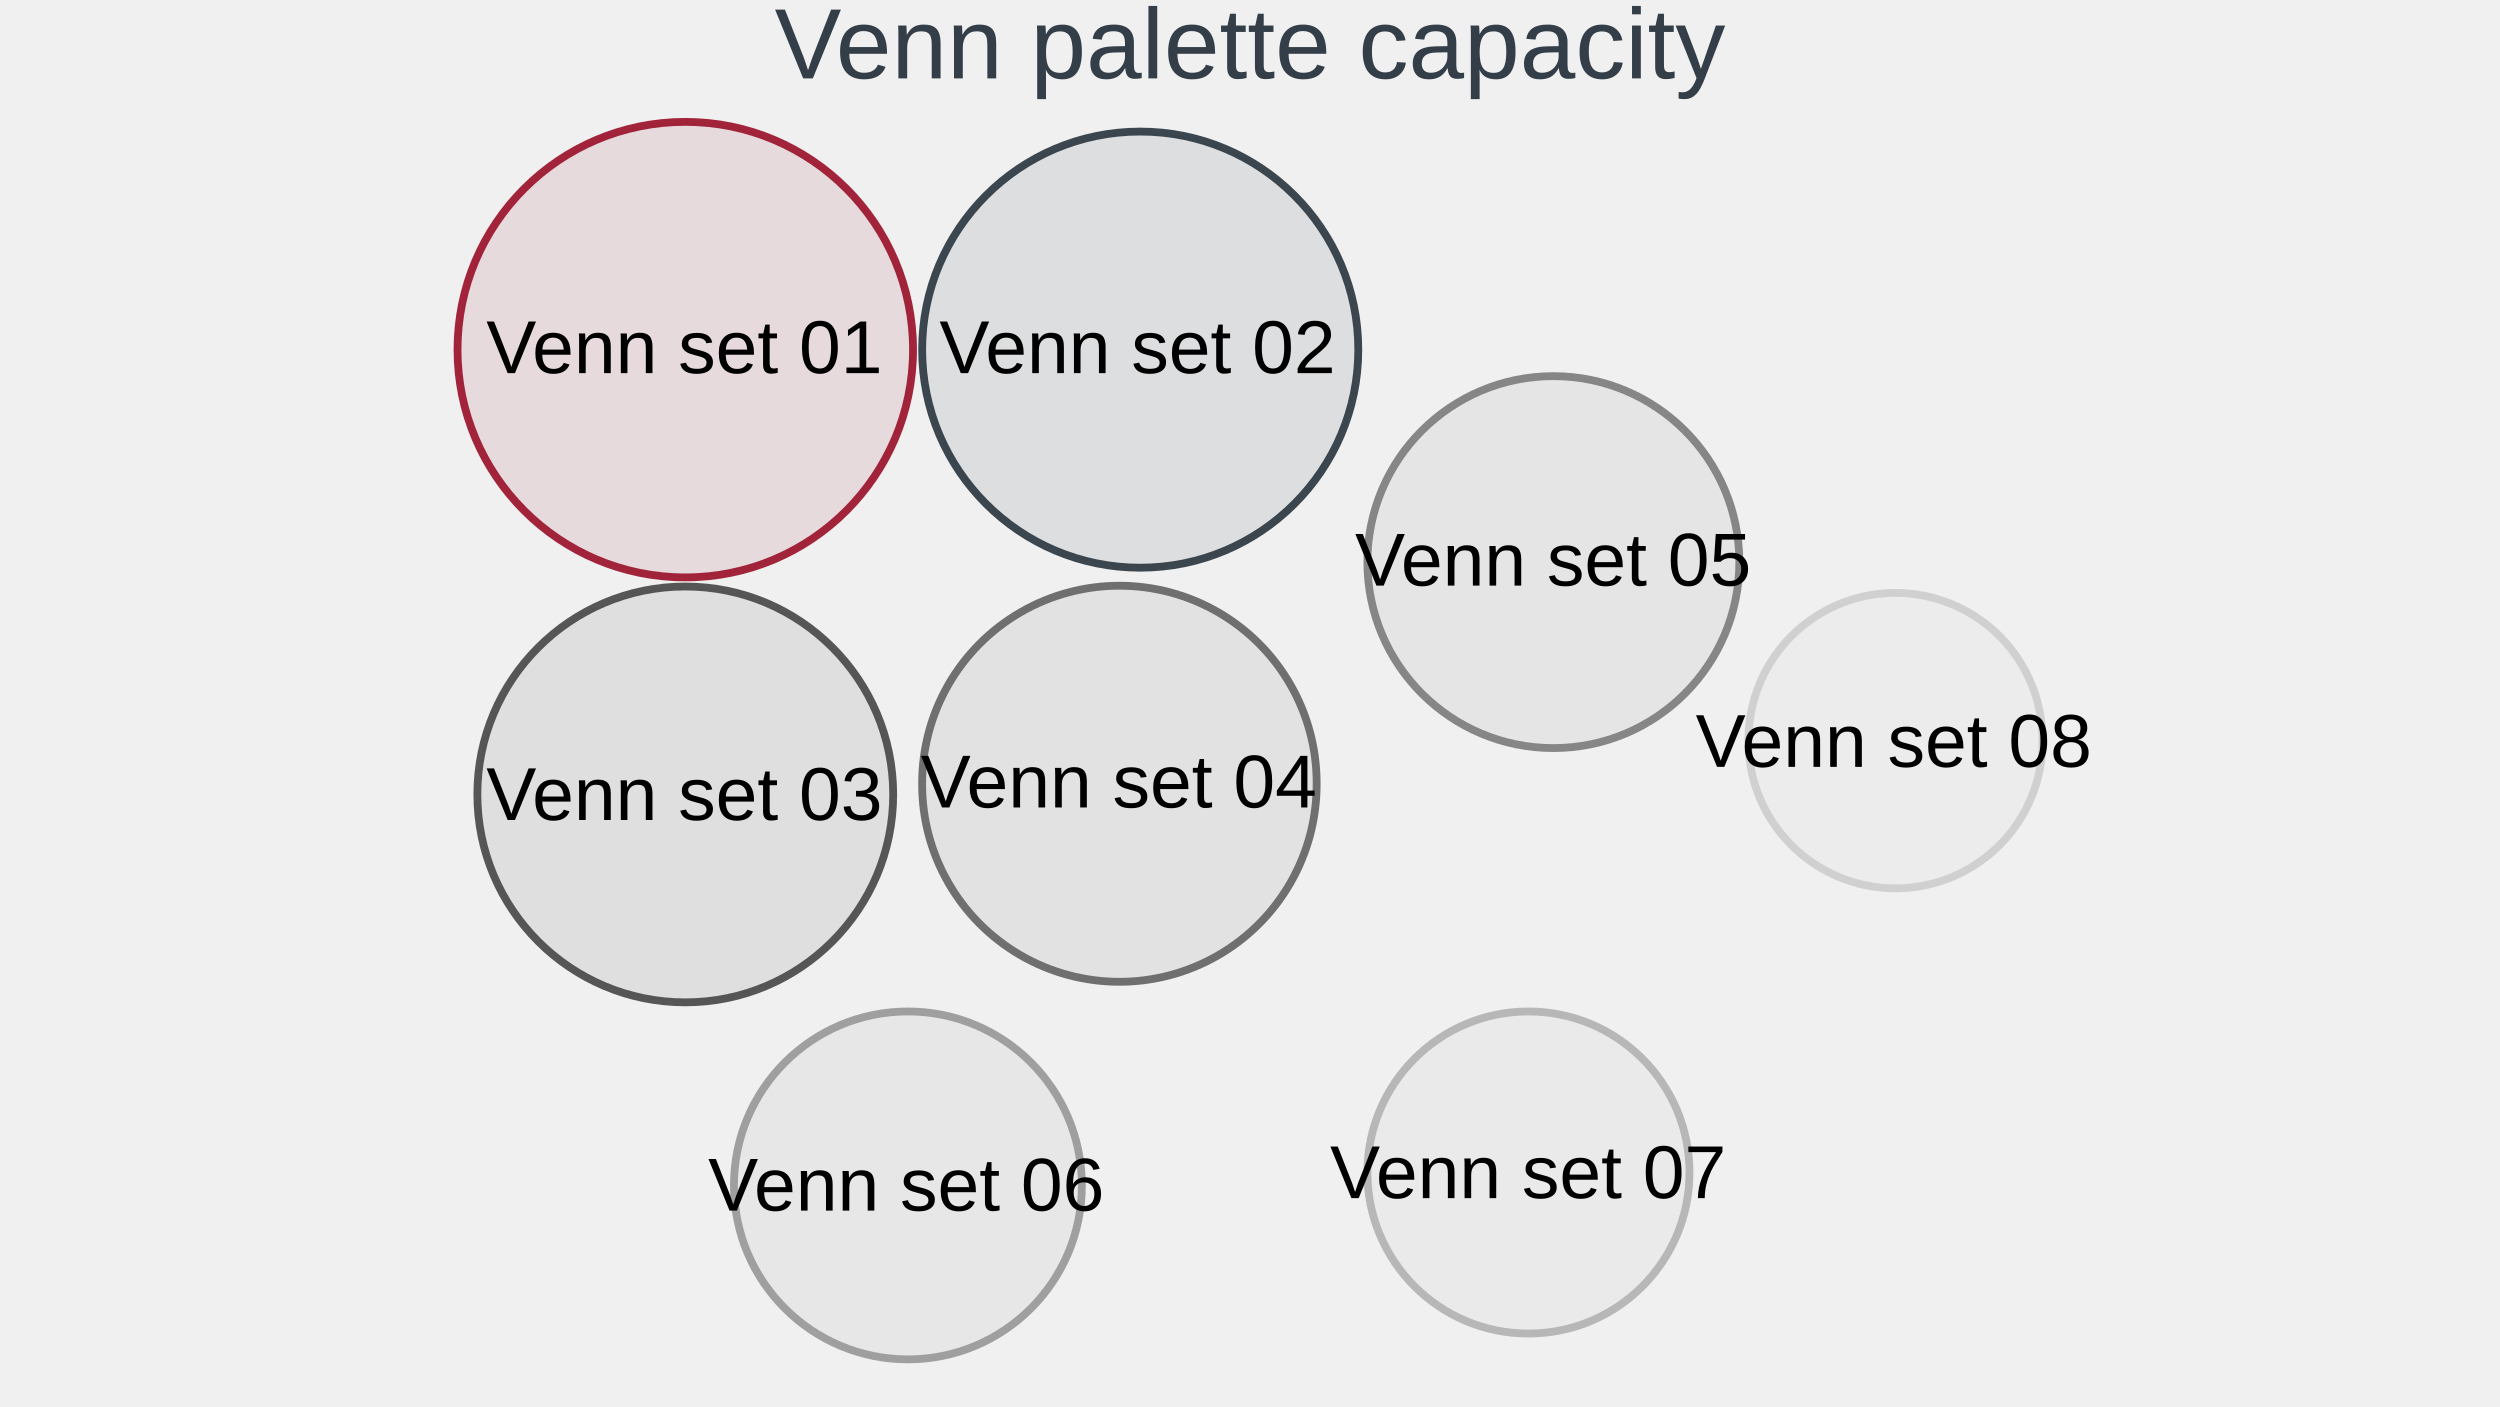
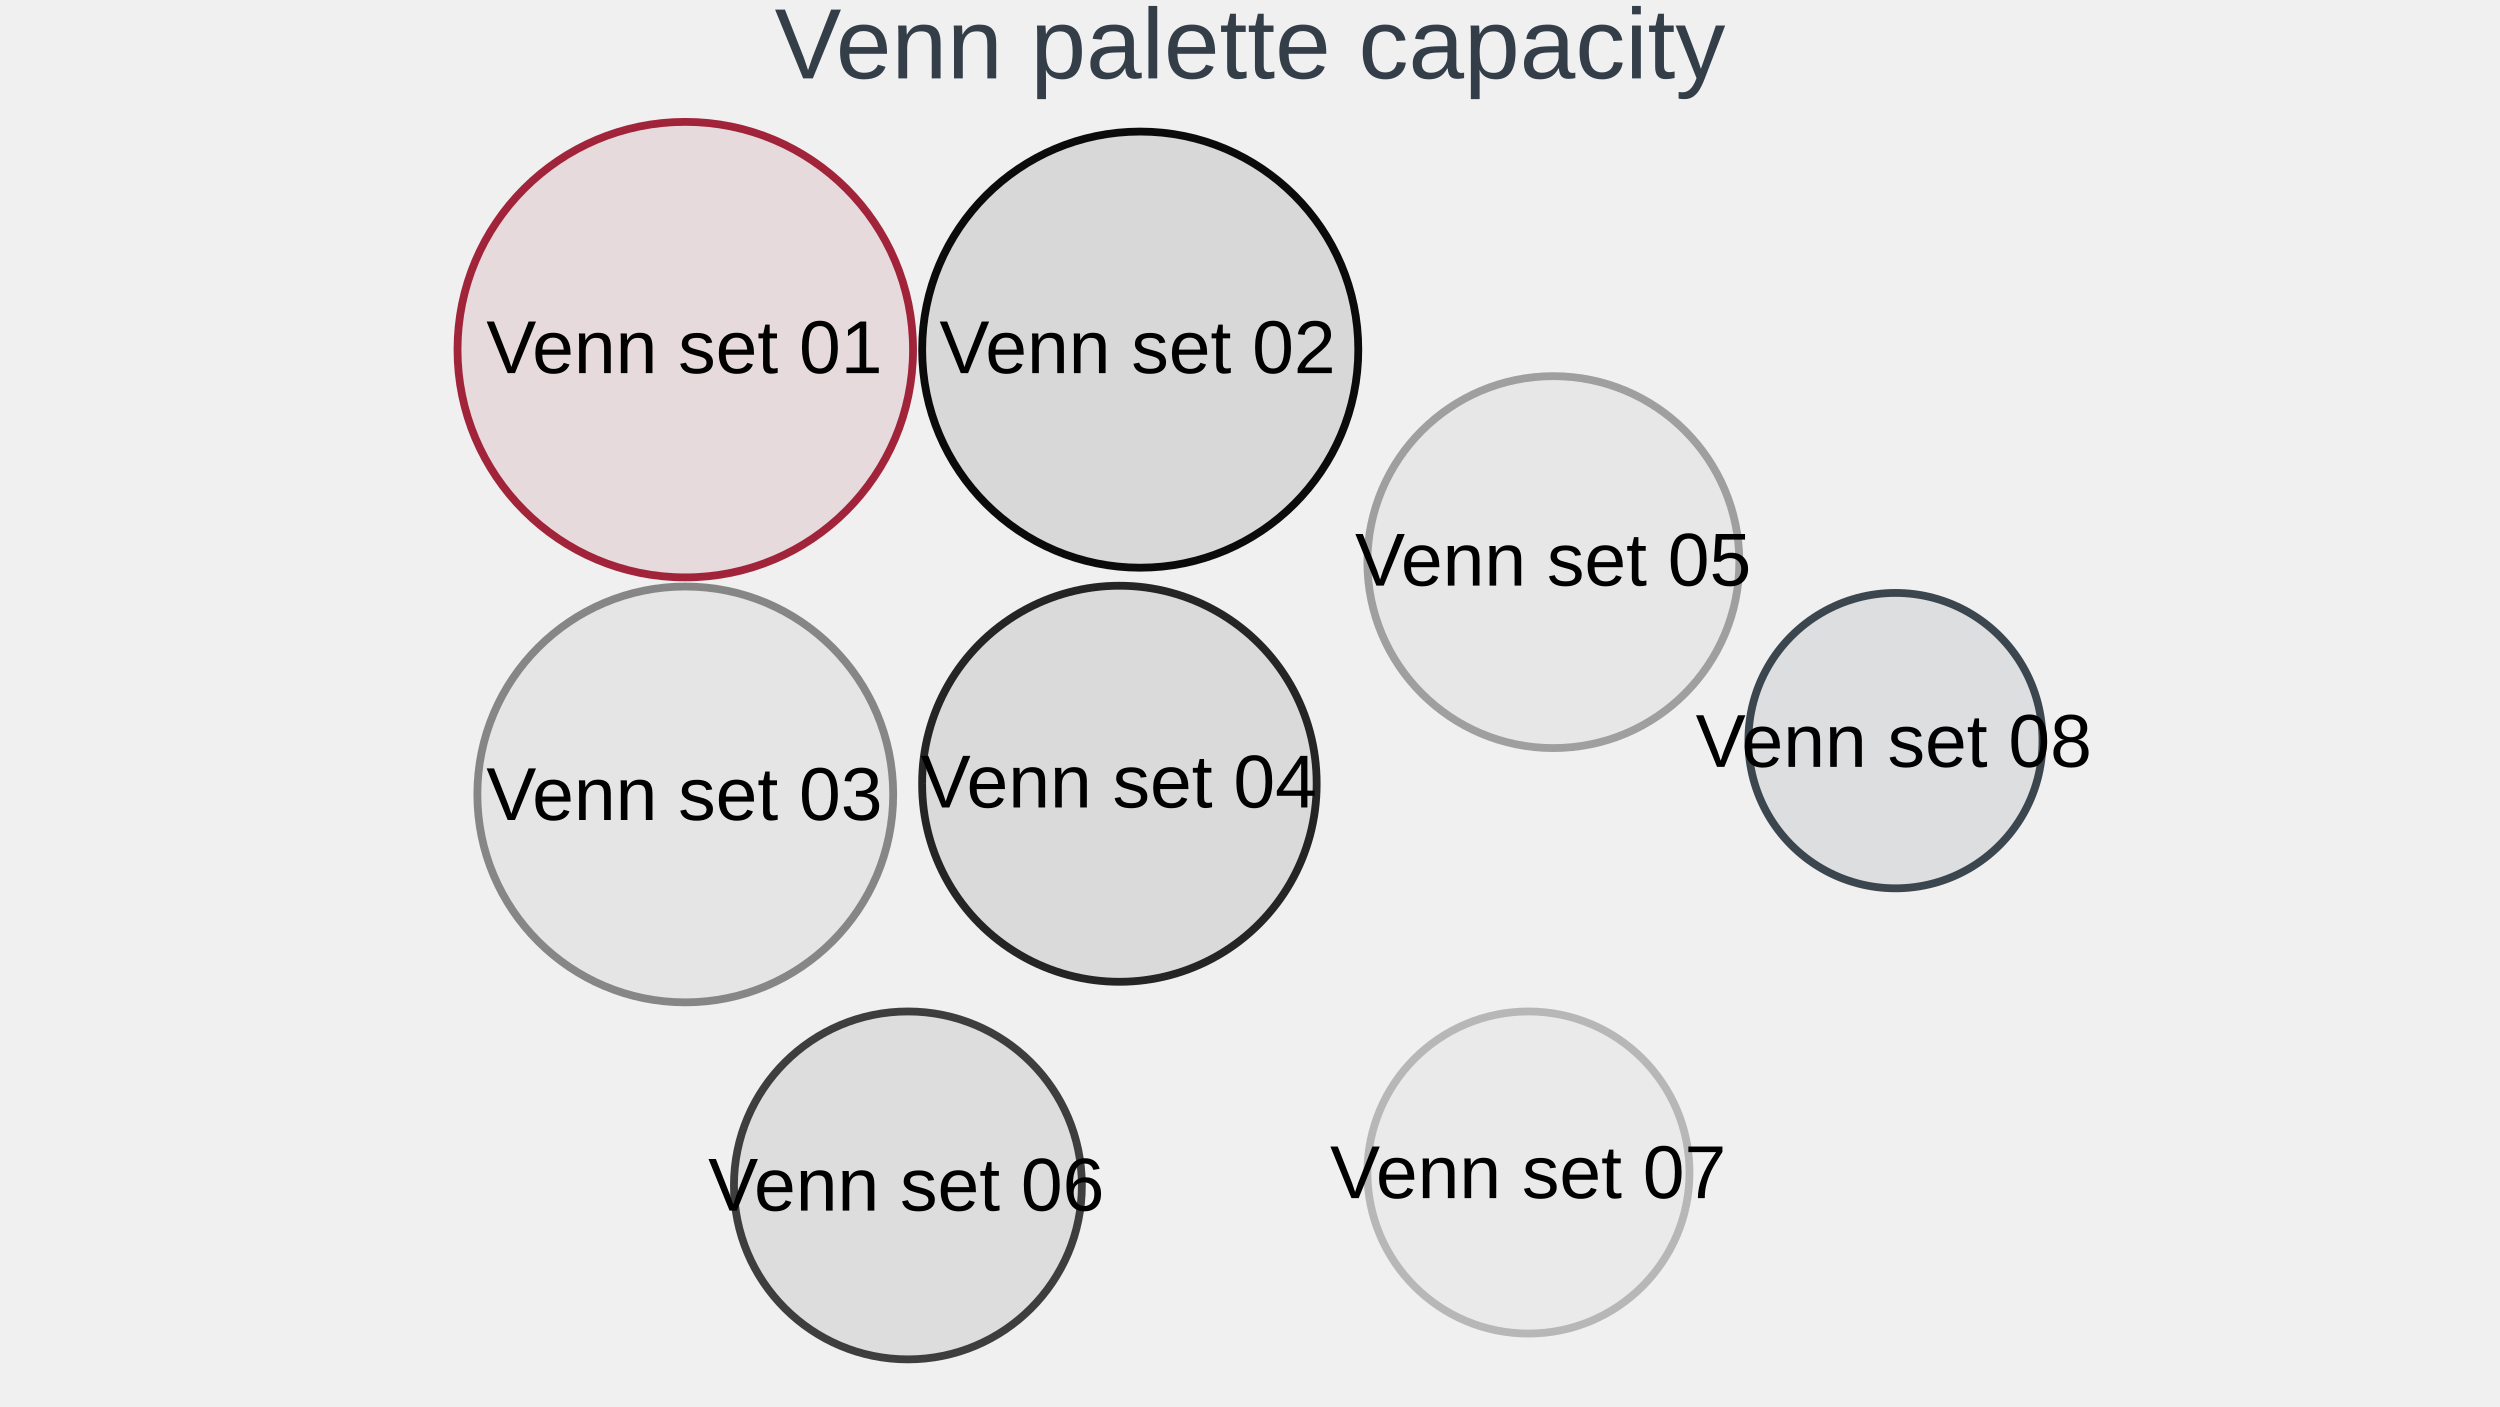
- <svg xmlns="http://www.w3.org/2000/svg" id="my-svg" width="100%" viewBox="0 0 800 450" style="max-width: 800px; background-color:white;" role="graphics-document document" aria-roledescription="venn" data-category-presentation="solid-first" data-colorset="colorset1" data-palette-normalization="{&quot;#030303&quot;: &quot;#000000&quot;, &quot;#1b0509&quot;: &quot;#000000&quot;, &quot;#1d1d1d&quot;: &quot;#1c1c1c&quot;, &quot;#505050&quot;: &quot;#4f4f4f&quot;, &quot;#838383&quot;: &quot;#828282&quot;, &quot;#b9b9b9&quot;: &quot;#b5b5b5&quot;}" data-animated-mermaid="true" data-animation="sequence" data-element-count="8" aria-labelledby="mermaid-venn-colorset1-title" aria-describedby="mermaid-venn-colorset1-desc">
-   <style>#my-svg{font-family:"trebuchet ms",verdana,arial,sans-serif;font-size:16px;fill:#333e48;}@keyframes edge-animation-frame{from{stroke-dashoffset:0;}}@keyframes dash{to{stroke-dashoffset:0;}}#my-svg .edge-animation-slow{stroke-dasharray:9,5!important;stroke-dashoffset:900;animation:dash 50s linear infinite;stroke-linecap:round;}#my-svg .edge-animation-fast{stroke-dasharray:9,5!important;stroke-dashoffset:900;animation:dash 20s linear infinite;stroke-linecap:round;}#my-svg .error-icon{fill:#4f4f4f;}#my-svg .error-text{fill:#ffffff;stroke:#ffffff;}#my-svg .edge-thickness-normal{stroke-width:1px;}#my-svg .edge-thickness-thick{stroke-width:3.5px;}#my-svg .edge-pattern-solid{stroke-dasharray:0;}#my-svg .edge-thickness-invisible{stroke-width:0;fill:none;}#my-svg .edge-pattern-dashed{stroke-dasharray:3;}#my-svg .edge-pattern-dotted{stroke-dasharray:2;}#my-svg .marker{fill:#696969;stroke:#696969;}#my-svg .marker.cross{stroke:#696969;}#my-svg svg{font-family:"trebuchet ms",verdana,arial,sans-serif;font-size:16px;}#my-svg p{margin:0;}#my-svg .venn-title{font-size:32px;fill:#333e48;font-family:"trebuchet ms",verdana,arial,sans-serif;}#my-svg .venn-circle text{font-size:48px;font-family:"trebuchet ms",verdana,arial,sans-serif;}#my-svg .venn-intersection text{font-size:48px;fill:#333e48;font-family:"trebuchet ms",verdana,arial,sans-serif;}#my-svg .venn-text-node{font-family:"trebuchet ms",verdana,arial,sans-serif;color:#333e48;}#my-svg .node .neo-node{stroke:#9e1b32;}#my-svg [data-look="neo"].node rect,#my-svg [data-look="neo"].cluster rect,#my-svg [data-look="neo"].node polygon{stroke:url(#my-svg-gradient);filter:drop-shadow( 1px 2px 2px rgba(181,181,181,1));}#my-svg [data-look="neo"].swimlane.cluster rect{filter:none;}#my-svg [data-look="neo"].node path{stroke:url(#my-svg-gradient);stroke-width:1px;}#my-svg [data-look="neo"].node .outer-path{filter:drop-shadow( 1px 2px 2px rgba(181,181,181,1));}#my-svg [data-look="neo"].node .neo-line path{stroke:#9e1b32;filter:none;}#my-svg [data-look="neo"].node circle{stroke:url(#my-svg-gradient);filter:drop-shadow( 1px 2px 2px rgba(181,181,181,1));}#my-svg [data-look="neo"].node circle .state-start{fill:#000000;}#my-svg [data-look="neo"].icon-shape .icon{fill:url(#my-svg-gradient);filter:drop-shadow( 1px 2px 2px rgba(181,181,181,1));}#my-svg [data-look="neo"].icon-shape .icon-neo path{stroke:url(#my-svg-gradient);filter:drop-shadow( 1px 2px 2px rgba(181,181,181,1));}#my-svg :root{--mermaid-font-family:"trebuchet ms",verdana,arial,sans-serif;}</style>
+ <svg xmlns="http://www.w3.org/2000/svg" id="my-svg" width="100%" viewBox="0 0 800 450" style="max-width: 800px; background-color:white;" role="graphics-document document" aria-roledescription="venn" data-category-presentation="solid-first" data-colorset="colorset1" data-palette-normalization="{&quot;#1b0509&quot;: &quot;#000000&quot;, &quot;#505050&quot;: &quot;#4f4f4f&quot;, &quot;#b9b9b9&quot;: &quot;#b5b5b5&quot;}" data-animated-mermaid="true" data-animation="sequence" data-element-count="8" aria-labelledby="mermaid-venn-colorset1-title" aria-describedby="mermaid-venn-colorset1-desc">
+   <style>#my-svg{font-family:"trebuchet ms",verdana,arial,sans-serif;font-size:16px;fill:#333e48;}@keyframes edge-animation-frame{from{stroke-dashoffset:0;}}@keyframes dash{to{stroke-dashoffset:0;}}#my-svg .edge-animation-slow{stroke-dasharray:9,5!important;stroke-dashoffset:900;animation:dash 50s linear infinite;stroke-linecap:round;}#my-svg .edge-animation-fast{stroke-dasharray:9,5!important;stroke-dashoffset:900;animation:dash 20s linear infinite;stroke-linecap:round;}#my-svg .error-icon{fill:#828282;}#my-svg .error-text{fill:#000000;stroke:#000000;}#my-svg .edge-thickness-normal{stroke-width:1px;}#my-svg .edge-thickness-thick{stroke-width:3.5px;}#my-svg .edge-pattern-solid{stroke-dasharray:0;}#my-svg .edge-thickness-invisible{stroke-width:0;fill:none;}#my-svg .edge-pattern-dashed{stroke-dasharray:3;}#my-svg .edge-pattern-dotted{stroke-dasharray:2;}#my-svg .marker{fill:#696969;stroke:#696969;}#my-svg .marker.cross{stroke:#696969;}#my-svg svg{font-family:"trebuchet ms",verdana,arial,sans-serif;font-size:16px;}#my-svg p{margin:0;}#my-svg .venn-title{font-size:32px;fill:#333e48;font-family:"trebuchet ms",verdana,arial,sans-serif;}#my-svg .venn-circle text{font-size:48px;font-family:"trebuchet ms",verdana,arial,sans-serif;}#my-svg .venn-intersection text{font-size:48px;fill:#333e48;font-family:"trebuchet ms",verdana,arial,sans-serif;}#my-svg .venn-text-node{font-family:"trebuchet ms",verdana,arial,sans-serif;color:#333e48;}#my-svg .node .neo-node{stroke:#9e1b32;}#my-svg [data-look="neo"].node rect,#my-svg [data-look="neo"].cluster rect,#my-svg [data-look="neo"].node polygon{stroke:url(#my-svg-gradient);filter:drop-shadow( 1px 2px 2px rgba(181,181,181,1));}#my-svg [data-look="neo"].swimlane.cluster rect{filter:none;}#my-svg [data-look="neo"].node path{stroke:url(#my-svg-gradient);stroke-width:1px;}#my-svg [data-look="neo"].node .outer-path{filter:drop-shadow( 1px 2px 2px rgba(181,181,181,1));}#my-svg [data-look="neo"].node .neo-line path{stroke:#9e1b32;filter:none;}#my-svg [data-look="neo"].node circle{stroke:url(#my-svg-gradient);filter:drop-shadow( 1px 2px 2px rgba(181,181,181,1));}#my-svg [data-look="neo"].node circle .state-start{fill:#000000;}#my-svg [data-look="neo"].icon-shape .icon{fill:url(#my-svg-gradient);filter:drop-shadow( 1px 2px 2px rgba(181,181,181,1));}#my-svg [data-look="neo"].icon-shape .icon-neo path{stroke:url(#my-svg-gradient);filter:drop-shadow( 1px 2px 2px rgba(181,181,181,1));}#my-svg :root{--mermaid-font-family:"trebuchet ms",verdana,arial,sans-serif;}</style>
  <style id="animated-mermaid-style" type="text/css">
.am-step {
  animation-delay: var(--am-delay, 0ms);
  animation-duration: var(--am-duration, 650ms);
  animation-fill-mode: backwards;
  animation-timing-function: var(--am-easing, cubic-bezier(.2, .8, .2, 1));
  transform-box: fill-box;
  transform-origin: center;
}
.am-effect-fade { animation-name: am-fade; }
.am-effect-pop { animation-name: am-pop; }
.am-effect-slide-up { animation-name: am-slide-up; }
.am-effect-slide-left { animation-name: am-slide-left; }
.am-effect-zoom { animation-name: am-zoom; }
.am-effect-draw { animation-name: am-draw; }
.am-effect-radial-arrow,
.am-effect-grow-arrow {
  animation-name: am-grow-arrow;
  animation-timing-function: cubic-bezier(.16, .84, .28, 1);
  stroke-linecap: round;
  stroke-linejoin: round;
}
.am-effect-radial-arrow { animation-name: am-radial-arrow; }
@keyframes am-fade {
  from { opacity: 0; }
  to { opacity: 1; }
}
@keyframes am-pop {
  0% { opacity: 0; transform: scale(.92); }
  70% { opacity: 1; transform: scale(1.025); }
  100% { opacity: 1; transform: none; }
}
@keyframes am-slide-up {
  from { opacity: 0; transform: translateY(14px); }
  to { opacity: 1; transform: none; }
}
@keyframes am-slide-left {
  from { opacity: 0; transform: translateX(18px); }
  to { opacity: 1; transform: none; }
}
@keyframes am-zoom {
  from { opacity: 0; transform: scale(.86); }
  to { opacity: 1; transform: none; }
}
@keyframes am-draw {
  from {
    opacity: 0;
    stroke-dasharray: var(--am-draw-distance, 10000);
    stroke-dashoffset: var(--am-draw-distance, 10000);
  }
  12% { opacity: 1; }
  to {
    opacity: 1;
    stroke-dasharray: var(--am-draw-distance, 10000);
    stroke-dashoffset: 0;
  }
}
@keyframes am-grow-arrow {
  0% {
    opacity: 0;
    marker-start: none;
    marker-mid: none;
    marker-end: none;
    stroke-dasharray: var(--am-draw-distance, 10000);
    stroke-dashoffset: var(--am-draw-distance, 10000);
  }
  8% {
    opacity: 1;
    marker-start: var(--am-marker-start, none);
    marker-mid: var(--am-marker-mid, none);
    marker-end: var(--am-marker-end, none);
  }
  34% {
    marker-start: var(--am-marker-start, none);
    marker-mid: var(--am-marker-mid, none);
    marker-end: var(--am-marker-end, none);
    stroke-dasharray: var(--am-draw-distance, 10000);
    stroke-dashoffset: var(--am-grow-distance-a, 6600);
  }
  62% {
    marker-start: var(--am-marker-start, none);
    marker-mid: var(--am-marker-mid, none);
    marker-end: var(--am-marker-end, none);
    stroke-dashoffset: var(--am-grow-distance-b, 2400);
  }
  84% {
    marker-start: var(--am-marker-start, none);
    marker-mid: var(--am-marker-mid, none);
    marker-end: var(--am-marker-end, none);
    stroke-dashoffset: var(--am-grow-distance-c, 360);
  }
  100% {
    opacity: 1;
    marker-start: var(--am-marker-start, none);
    marker-mid: var(--am-marker-mid, none);
    marker-end: var(--am-marker-end, none);
    stroke-dasharray: var(--am-draw-distance, 10000);
    stroke-dashoffset: 0;
  }
}
@keyframes am-radial-arrow {
  0% {
    opacity: 0;
    marker-start: none;
    marker-mid: none;
    marker-end: none;
    stroke-dasharray: 1;
    stroke-dashoffset: 1;
  }
  10% {
    opacity: 1;
    marker-start: var(--am-marker-start, none);
    marker-mid: var(--am-marker-mid, none);
    marker-end: var(--am-marker-end, none);
  }
  38% {
    marker-start: var(--am-marker-start, none);
    marker-mid: var(--am-marker-mid, none);
    marker-end: var(--am-marker-end, none);
    stroke-dasharray: 1;
    stroke-dashoffset: .66;
  }
  66% {
    marker-start: var(--am-marker-start, none);
    marker-mid: var(--am-marker-mid, none);
    marker-end: var(--am-marker-end, none);
    stroke-dashoffset: .24;
  }
  86% {
    marker-start: var(--am-marker-start, none);
    marker-mid: var(--am-marker-mid, none);
    marker-end: var(--am-marker-end, none);
    stroke-dashoffset: .05;
  }
  100% {
    opacity: 1;
    marker-start: var(--am-marker-start, none);
    marker-mid: var(--am-marker-mid, none);
    marker-end: var(--am-marker-end, none);
    stroke-dasharray: 1;
    stroke-dashoffset: 0;
  }
}
@media (prefers-reduced-motion: reduce) {
  .am-step {
    animation: none !important;
    opacity: initial !important;
    transform: none !important;
    stroke-dasharray: initial !important;
    stroke-dashoffset: initial !important;
  }
}
</style>
  <g />
  <text class="venn-title" font-size="16px" text-anchor="middle" dominant-baseline="middle" x="50%" y="16" style="fill:rgb(51, 62, 72);">Venn palette capacity</text>
  <g transform="translate(0, 24)">
    <g class="venn-area venn-circle venn-set-0 am-step am-role-node am-effect-fade" data-venn-sets="S01" style="--am-delay: 3370.000ms; --am-duration: 480.000ms; --am-easing: cubic-bezier(.2, .8, .2, 1); --am-draw-distance: 10000.0;" data-am-stage="6">
      <path d="M 219.289 87.884  m -72.884 0  a 72.884 72.884 0 1 0 145.769 0  a 72.884 72.884 0 1 0 -145.769 0" style="fill-opacity: 0.1; fill:rgb(158, 27, 50); stroke:rgb(158, 27, 50); stroke-width: 2.5; stroke-opacity: 0.95;" />
      <text class="label" text-anchor="middle" dy=".35em" x="219" y="87" style=" font-size: 24px;fill:#000000 !important;color:#000000 !important;">
        <tspan x="219" y="87" dy="0.35em" style="fill:#000000 !important;color:#000000 !important;">Venn set 01</tspan>
      </text>
    </g>
    <g class="venn-area venn-circle venn-set-1 am-step am-role-node am-effect-fade" data-venn-sets="S02" style="--am-delay: 3915.000ms; --am-duration: 480.000ms; --am-easing: cubic-bezier(.2, .8, .2, 1); --am-draw-distance: 10000.0;" data-am-stage="7">
-       <path d="M 364.87 87.884  m -69.781 0  a 69.781 69.781 0 1 0 139.563 0  a 69.781 69.781 0 1 0 -139.563 0" style="fill-opacity: 0.1; fill:rgb(51, 62, 72); stroke:rgb(51, 62, 72); stroke-width: 2.5; stroke-opacity: 0.95;" />
+       <path d="M 364.87 87.884  m -69.781 0  a 69.781 69.781 0 1 0 139.563 0  a 69.781 69.781 0 1 0 -139.563 0" style="fill-opacity: 0.1; fill:rgb(0, 0, 0); stroke:rgb(0, 0, 0); stroke-width: 2.5; stroke-opacity: 0.95;" />
      <text class="label" text-anchor="middle" dy=".35em" x="364" y="87" style=" font-size: 24px;fill:#000000 !important;color:#000000 !important;">
        <tspan x="364" y="87" dy="0.35em" style="fill:#000000 !important;color:#000000 !important;">Venn set 02</tspan>
      </text>
    </g>
    <g class="venn-area venn-circle venn-set-2 am-step am-role-node am-effect-fade" data-venn-sets="S03" style="--am-delay: 1190.000ms; --am-duration: 480.000ms; --am-easing: cubic-bezier(.2, .8, .2, 1); --am-draw-distance: 10000.0;" data-am-stage="2">
-       <path d="M 219.289 230.218  m -66.534 0  a 66.534 66.534 0 1 0 133.068 0  a 66.534 66.534 0 1 0 -133.068 0" style="fill-opacity: 0.1; fill:rgb(79, 79, 79); stroke:rgb(79, 79, 79); stroke-width: 2.5; stroke-opacity: 0.95;" />
+       <path d="M 219.289 230.218  m -66.534 0  a 66.534 66.534 0 1 0 133.068 0  a 66.534 66.534 0 1 0 -133.068 0" style="fill-opacity: 0.1; fill:rgb(130, 130, 130); stroke:rgb(130, 130, 130); stroke-width: 2.5; stroke-opacity: 0.95;" />
      <text class="label" text-anchor="middle" dy=".35em" x="219" y="230" style=" font-size: 24px;fill:#000000 !important;color:#000000 !important;">
        <tspan x="219" y="230" dy="0.35em" style="fill:#000000 !important;color:#000000 !important;">Venn set 03</tspan>
      </text>
    </g>
    <g class="venn-area venn-circle venn-set-3 am-step am-role-node am-effect-fade" data-venn-sets="S04" style="--am-delay: 1735.000ms; --am-duration: 480.000ms; --am-easing: cubic-bezier(.2, .8, .2, 1); --am-draw-distance: 10000.0;" data-am-stage="3">
-       <path d="M 358.208 226.804  m -63.12 0  a 63.12 63.12 0 1 0 126.239 0  a 63.12 63.12 0 1 0 -126.239 0" style="fill-opacity: 0.1; fill:rgb(105, 105, 105); stroke:rgb(105, 105, 105); stroke-width: 2.5; stroke-opacity: 0.95;" />
+       <path d="M 358.208 226.804  m -63.12 0  a 63.12 63.12 0 1 0 126.239 0  a 63.12 63.12 0 1 0 -126.239 0" style="fill-opacity: 0.1; fill:rgb(28, 28, 28); stroke:rgb(28, 28, 28); stroke-width: 2.5; stroke-opacity: 0.95;" />
      <text class="label" text-anchor="middle" dy=".35em" x="358" y="226" style=" font-size: 24px;fill:#000000 !important;color:#000000 !important;">
        <tspan x="358" y="226" dy="0.35em" style="fill:#000000 !important;color:#000000 !important;">Venn set 04</tspan>
      </text>
    </g>
    <g class="venn-area venn-circle venn-set-4 am-step am-role-node am-effect-fade" data-venn-sets="S05" style="--am-delay: 2825.000ms; --am-duration: 480.000ms; --am-easing: cubic-bezier(.2, .8, .2, 1); --am-draw-distance: 10000.0;" data-am-stage="5">
-       <path d="M 497.077 155.876  m -59.51 0  a 59.51 59.51 0 1 0 119.02 0  a 59.51 59.51 0 1 0 -119.02 0" style="fill-opacity: 0.1; fill:rgb(130, 130, 130); stroke:rgb(130, 130, 130); stroke-width: 2.5; stroke-opacity: 0.95;" />
+       <path d="M 497.077 155.876  m -59.51 0  a 59.51 59.51 0 1 0 119.02 0  a 59.51 59.51 0 1 0 -119.02 0" style="fill-opacity: 0.1; fill:rgb(156, 156, 156); stroke:rgb(156, 156, 156); stroke-width: 2.5; stroke-opacity: 0.95;" />
      <text class="label" text-anchor="middle" dy=".35em" x="497" y="155" style=" font-size: 24px;fill:#000000 !important;color:#000000 !important;">
        <tspan x="497" y="155" dy="0.35em" style="fill:#000000 !important;color:#000000 !important;">Venn set 05</tspan>
      </text>
    </g>
    <g class="venn-area venn-circle venn-set-5 am-step am-role-node am-effect-fade" data-venn-sets="S06" style="--am-delay: 100.000ms; --am-duration: 480.000ms; --am-easing: cubic-bezier(.2, .8, .2, 1); --am-draw-distance: 10000.0;" data-am-stage="0">
-       <path d="M 290.528 355.334  m -55.666 0  a 55.666 55.666 0 1 0 111.333 0  a 55.666 55.666 0 1 0 -111.333 0" style="fill-opacity: 0.1; fill:rgb(156, 156, 156); stroke:rgb(156, 156, 156); stroke-width: 2.5; stroke-opacity: 0.95;" />
+       <path d="M 290.528 355.334  m -55.666 0  a 55.666 55.666 0 1 0 111.333 0  a 55.666 55.666 0 1 0 -111.333 0" style="fill-opacity: 0.1; fill:rgb(54, 54, 54); stroke:rgb(54, 54, 54); stroke-width: 2.5; stroke-opacity: 0.95;" />
      <text class="label" text-anchor="middle" dy=".35em" x="290" y="355" style=" font-size: 24px;fill:#000000 !important;color:#000000 !important;">
        <tspan x="290" y="355" dy="0.35em" style="fill:#000000 !important;color:#000000 !important;">Venn set 06</tspan>
      </text>
    </g>
    <g class="venn-area venn-circle venn-set-6 am-step am-role-node am-effect-fade" data-venn-sets="S07" style="--am-delay: 645.000ms; --am-duration: 480.000ms; --am-easing: cubic-bezier(.2, .8, .2, 1); --am-draw-distance: 10000.0;" data-am-stage="1">
      <path d="M 489.104 351.204  m -51.537 0  a 51.537 51.537 0 1 0 103.074 0  a 51.537 51.537 0 1 0 -103.074 0" style="fill-opacity: 0.1; fill:rgb(181, 181, 181); stroke:rgb(181, 181, 181); stroke-width: 2.5; stroke-opacity: 0.95;" />
      <text class="label" text-anchor="middle" dy=".35em" x="489" y="351" style=" font-size: 24px;fill:#000000 !important;color:#000000 !important;">
        <tspan x="489" y="351" dy="0.35em" style="fill:#000000 !important;color:#000000 !important;">Venn set 07</tspan>
      </text>
    </g>
    <g class="venn-area venn-circle venn-set-7 am-step am-role-node am-effect-fade" data-venn-sets="S08" style="--am-delay: 2280.000ms; --am-duration: 480.000ms; --am-easing: cubic-bezier(.2, .8, .2, 1); --am-draw-distance: 10000.0;" data-am-stage="4">
-       <path d="M 606.549 213  m -47.047 0  a 47.047 47.047 0 1 0 94.093 0  a 47.047 47.047 0 1 0 -94.093 0" style="fill-opacity: 0.1; fill:rgb(207, 207, 207); stroke:rgb(207, 207, 207); stroke-width: 2.5; stroke-opacity: 0.95;" />
+       <path d="M 606.549 213  m -47.047 0  a 47.047 47.047 0 1 0 94.093 0  a 47.047 47.047 0 1 0 -94.093 0" style="fill-opacity: 0.1; fill:rgb(51, 62, 72); stroke:rgb(51, 62, 72); stroke-width: 2.5; stroke-opacity: 0.95;" />
      <text class="label" text-anchor="middle" dy=".35em" x="606" y="213" style=" font-size: 24px;fill:#000000 !important;color:#000000 !important;">
        <tspan x="606" y="213" dy="0.35em" style="fill:#000000 !important;color:#000000 !important;">Venn set 08</tspan>
      </text>
    </g>
  </g>
</svg>
